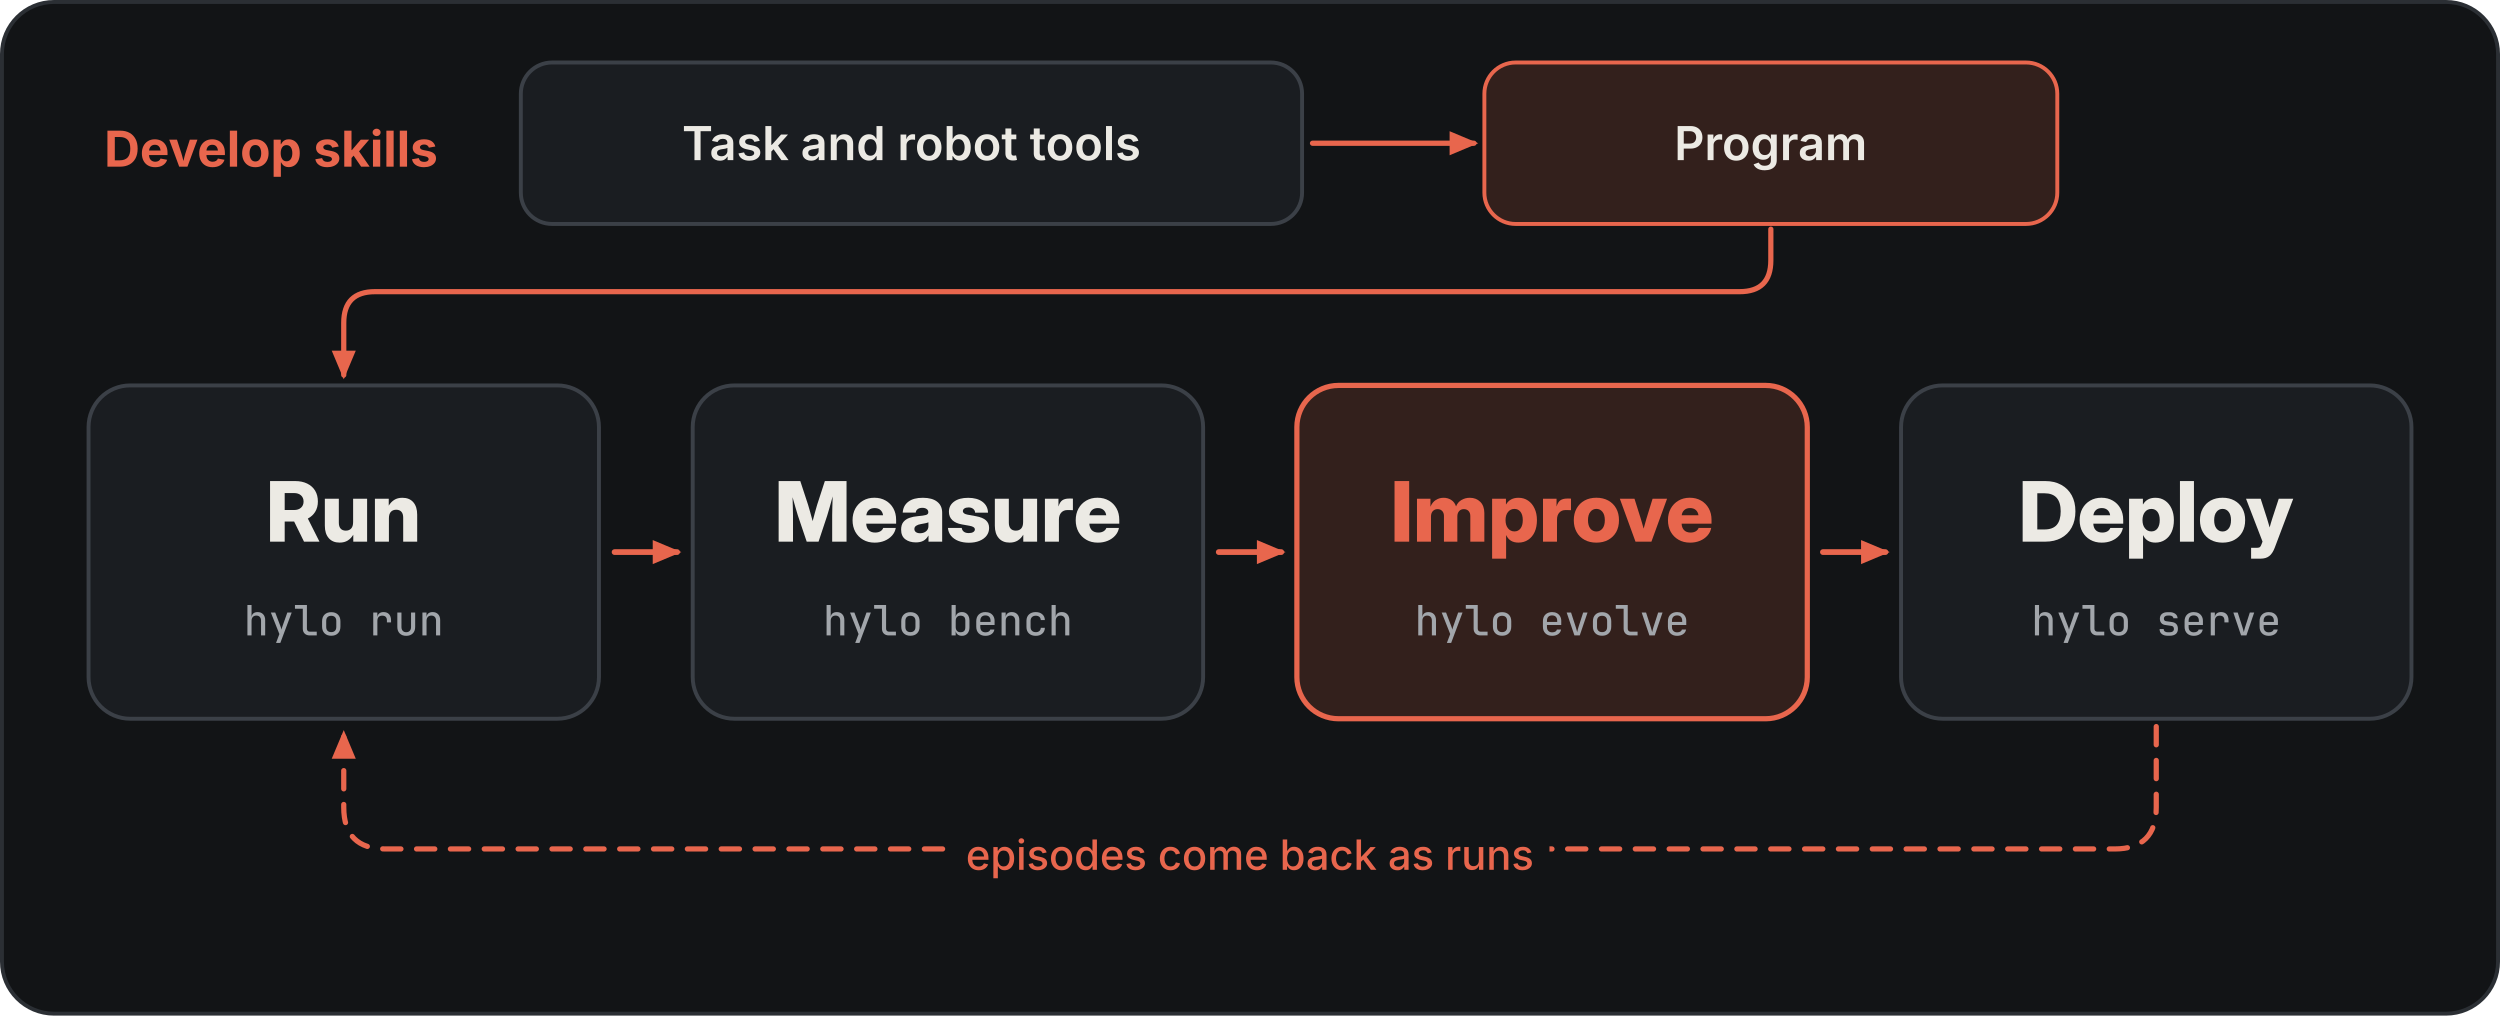
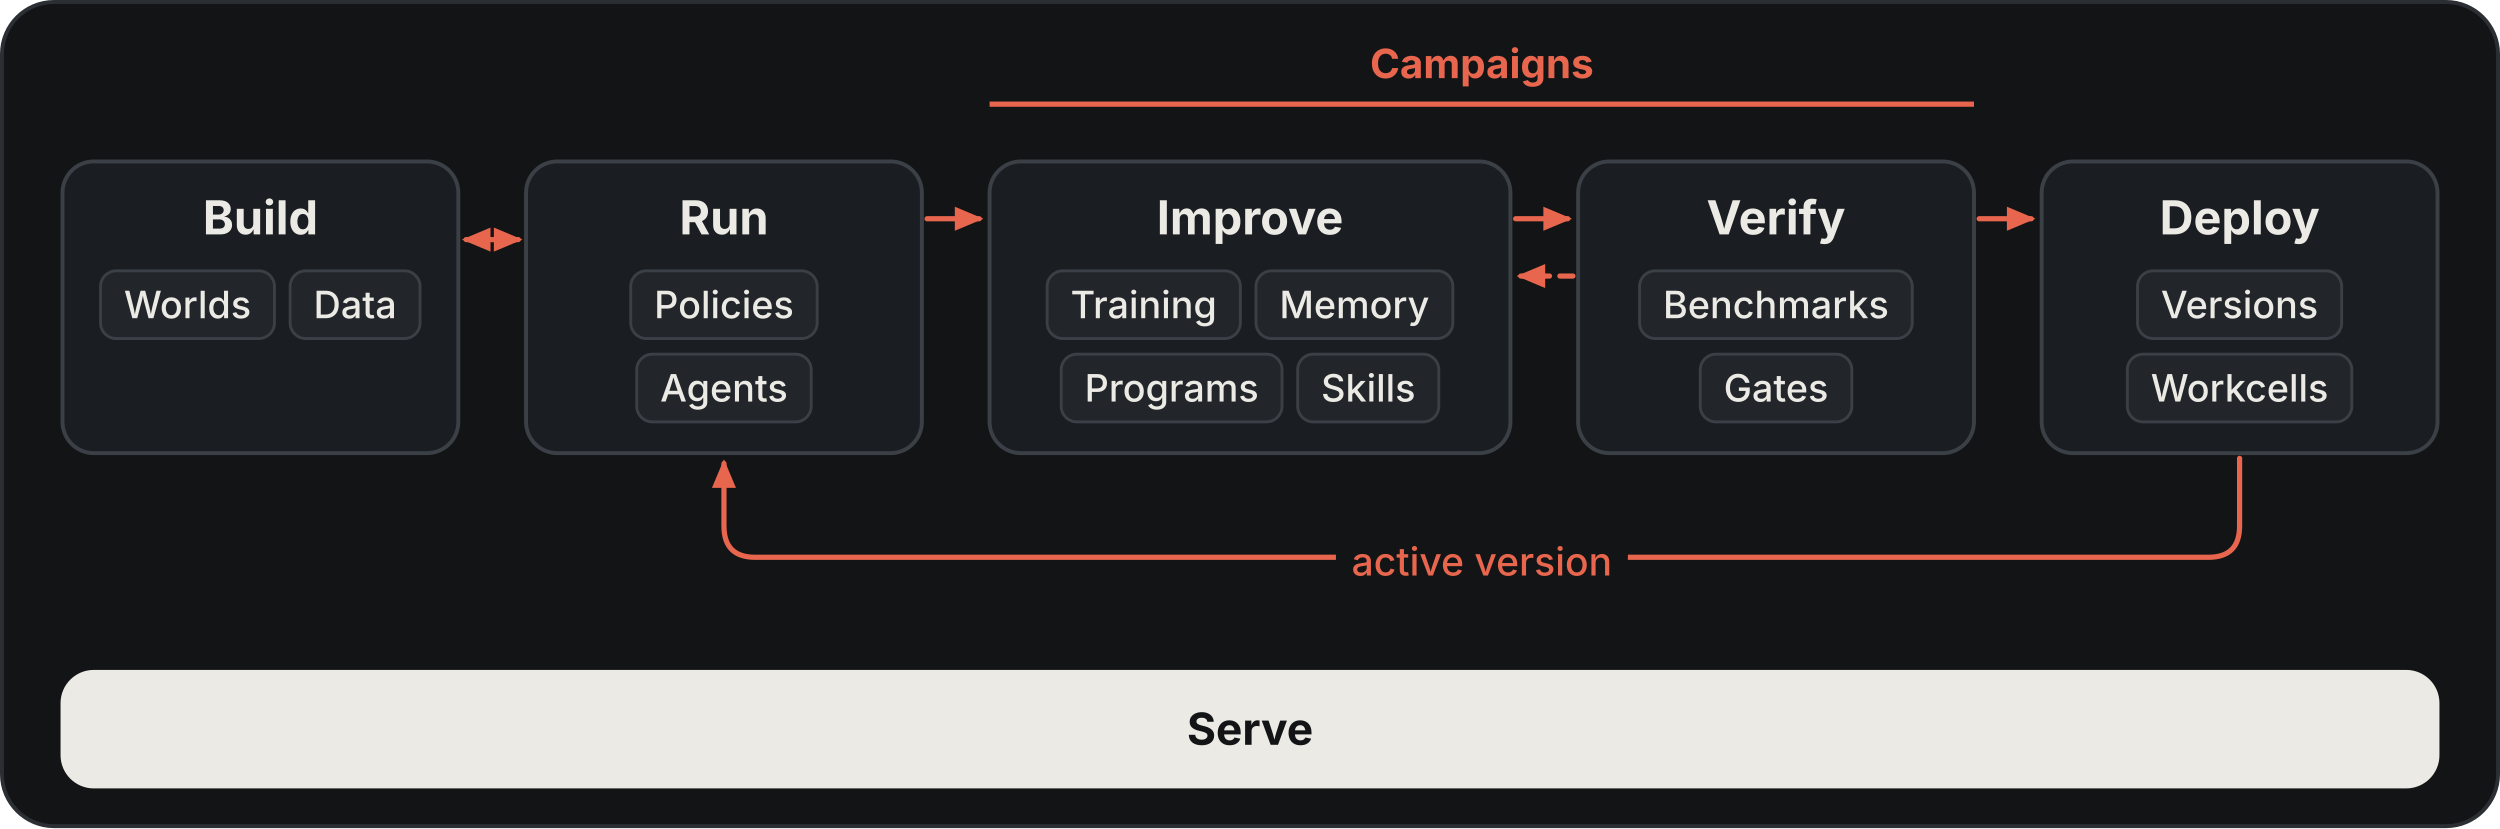
- <svg xmlns="http://www.w3.org/2000/svg" viewBox="0 0 960 390" width="960" height="390" role="img" aria-labelledby="t d">
+ <svg xmlns="http://www.w3.org/2000/svg" viewBox="0 0 960 318" width="960" height="318" role="img" aria-labelledby="t d">
  <defs>
+     <path id="b197" d="M440 1490V0H135V1490Z" />
+     <path id="b384" d="M135 0V1490H716Q970 1490 1110 1358Q1249 1225 1249 1005Q1249 852 1181 744Q1113 635 985 581L1302 0H964L680 532H440V0ZM440 779H660Q934 779 934 1005Q934 1118 866 1178Q799 1238 659 1238H440Z" />
+     <path id="b397" d="M681 -22Q412 -22 252 102Q91 225 85 462H382Q390 349 472 292Q555 236 678 236Q800 236 874 288Q949 341 949 426Q949 503 882 544Q814 585 692 615L528 656Q339 702 232 800Q125 899 125 1061Q125 1196 198 1297Q270 1398 396 1454Q523 1510 685 1510Q850 1510 973 1454Q1096 1397 1165 1296Q1234 1196 1236 1065H941Q933 1155 864 1204Q796 1253 682 1253Q565 1253 502 1204Q438 1156 438 1081Q438 998 510 957Q581 916 676 893L811 860Q936 831 1037 776Q1138 722 1197 636Q1256 549 1256 424Q1256 221 1104 100Q953 -22 681 -22Z" />
+     <path id="b456" d="M571 0 49 1490H388L626 771Q662 659 698 528Q734 397 772 246Q810 398 844 528Q879 658 913 771L1143 1490H1480L970 0Z" />
+     <path id="b507" d="M440 -22Q280 -22 174 62Q68 147 68 313Q68 438 128 509Q188 580 284 613Q380 646 490 656Q634 670 698 686Q761 701 761 756V761Q761 832 716 871Q670 910 586 910Q499 910 446 872Q393 835 375 781L100 827Q143 972 272 1052Q400 1132 587 1132Q707 1132 816 1094Q924 1056 992 972Q1061 889 1061 753V0H777V155H767Q726 77 645 28Q564 -22 440 -22ZM525 189Q630 189 696 250Q763 311 763 400V521Q745 508 704 498Q664 489 619 482Q574 474 541 470Q458 458 407 423Q356 388 356 321Q356 256 404 222Q451 189 525 189Z" />
+     <path id="b597" d="M537 -19Q408 -19 305 48Q202 114 142 242Q81 371 81 557Q81 748 143 876Q205 1004 308 1068Q411 1132 535 1132Q630 1132 693 1100Q756 1068 794 1021Q833 974 853 930H863V1490H1163V0H868V179H853Q832 134 793 88Q754 43 691 12Q628 -19 537 -19ZM629 222Q743 222 806 314Q869 406 869 558Q869 710 806 801Q744 892 629 892Q511 892 450 798Q389 705 389 558Q389 410 450 316Q512 222 629 222Z" />
    <path id="b614" d="M633 -22Q462 -22 338 48Q214 118 148 247Q81 376 81 553Q81 726 148 856Q214 986 334 1059Q455 1132 618 1132Q764 1132 883 1070Q1002 1008 1072 882Q1143 756 1143 565V481H378Q383 344 454 274Q525 204 638 204Q717 204 774 238Q830 271 854 336L1126 285Q1085 146 956 62Q828 -22 633 -22ZM380 669H854Q843 778 784 842Q725 906 621 906Q513 906 451 840Q389 773 380 669Z" />
+     <path id="b647" d="M750 1118V889H516V0H217V889H20V1118H217V1204Q217 1382 321 1471Q425 1560 580 1560Q651 1560 709 1549Q767 1538 795 1529L741 1303Q723 1308 696 1313Q670 1318 641 1318Q572 1318 544 1286Q516 1253 516 1194V1118Z" />
+     <path id="b65" d="M135 0V1490H726Q971 1490 1094 1382Q1218 1274 1218 1107Q1218 975 1142 894Q1065 813 950 787V772Q1034 768 1108 724Q1183 680 1230 600Q1276 521 1276 411Q1276 293 1218 200Q1160 107 1046 54Q932 0 764 0ZM440 251H704Q839 251 900 303Q962 355 962 440Q962 533 894 594Q827 655 712 655H440ZM440 864H681Q779 864 844 916Q909 968 909 1058Q909 1139 852 1190Q794 1241 687 1241H440Z" />
+     <path id="b658" d="M625 -442Q415 -442 287 -365Q159 -288 122 -168L380 -96Q401 -143 458 -184Q514 -224 623 -224Q737 -224 803 -172Q869 -119 869 -8V198H846Q815 130 744 73Q672 16 536 16Q410 16 307 75Q204 134 142 255Q81 376 81 561Q81 750 144 877Q206 1004 310 1068Q413 1132 537 1132Q631 1132 695 1100Q759 1068 798 1021Q838 974 858 930H871V1118H1166V9Q1166 -142 1096 -242Q1027 -343 904 -392Q782 -442 625 -442ZM630 244Q745 244 808 328Q870 413 870 563Q870 712 808 802Q746 892 630 892Q512 892 450 800Q389 707 389 563Q389 416 451 330Q513 244 630 244Z" />
    <path id="b689" d="M128 0V1118H428V0ZM278 1264Q210 1264 162 1309Q114 1354 114 1418Q114 1482 162 1527Q210 1572 278 1572Q346 1572 394 1527Q443 1482 443 1418Q443 1354 394 1309Q346 1264 278 1264Z" />
-     <path id="b727" d="M128 0V1490H428V688H445L811 1118H1158L740 633L1179 0H826L514 456L428 359V0Z" />
+     <path id="b73" d="M786 -20Q587 -20 431 70Q275 160 184 331Q94 502 94 744Q94 987 185 1158Q276 1330 433 1420Q590 1510 786 1510Q955 1510 1092 1448Q1229 1385 1317 1266Q1405 1148 1427 981H1118Q1097 1102 1008 1170Q920 1239 792 1239Q618 1239 511 1110Q404 981 404 744Q404 502 512 376Q619 251 791 251Q918 251 1008 320Q1097 388 1119 510H1428Q1411 371 1330 250Q1249 130 1112 55Q974 -20 786 -20Z" />
    <path id="b736" d="M428 1490V0H128V1490Z" />
+     <path id="b766" d="M128 0V1118H406L418 901Q463 1023 550 1079Q637 1135 737 1135Q949 1135 1025 884Q1072 1013 1170 1074Q1269 1135 1384 1135Q1538 1135 1640 1036Q1741 936 1741 754V0H1441V697Q1441 791 1390 838Q1338 884 1263 884Q1178 884 1128 830Q1079 776 1079 688V0H789V705Q789 787 740 836Q692 884 615 884Q536 884 482 830Q428 777 428 676V0Z" />
+     <path id="b773" d="M428 647V0H128V1118H411L415 887Q462 1004 548 1068Q634 1132 763 1132Q937 1132 1042 1020Q1147 908 1147 711V0H847V659Q847 763 794 822Q740 881 645 881Q549 881 488 820Q428 758 428 647Z" />
    <path id="b790" d="M628 -22Q460 -22 337 50Q214 123 148 252Q81 382 81 554Q81 727 148 857Q214 987 337 1060Q460 1132 628 1132Q796 1132 919 1060Q1042 987 1108 857Q1175 727 1175 554Q1175 382 1108 252Q1042 123 919 50Q796 -22 628 -22ZM628 214Q748 214 809 311Q870 408 870 555Q870 703 809 800Q748 896 628 896Q508 896 448 800Q387 703 387 555Q387 408 448 311Q508 214 628 214Z" />
    <path id="b84" d="M659 0H135V1490H664Q888 1490 1050 1400Q1211 1311 1298 1144Q1385 978 1385 746Q1385 513 1298 346Q1211 179 1048 90Q885 0 659 0ZM440 263H644Q859 263 970 379Q1081 495 1081 746Q1081 996 970 1112Q860 1227 646 1227H440Z" />
    <path id="b843" d="M128 -418V1118H423V930H437Q457 974 496 1021Q534 1068 598 1100Q661 1132 756 1132Q880 1132 983 1068Q1086 1004 1148 876Q1209 748 1209 557Q1209 371 1149 242Q1089 114 986 48Q883 -19 754 -19Q663 -19 600 12Q537 43 498 88Q458 134 437 179H428V-418ZM662 222Q779 222 840 316Q902 410 902 558Q902 705 841 798Q780 892 662 892Q546 892 484 801Q421 710 421 558Q421 406 484 314Q547 222 662 222Z" />
+     <path id="b852" d="M128 0V1118H418V923H430Q461 1026 534 1080Q606 1133 700 1133Q751 1133 797 1123V855Q777 861 738 866Q700 870 667 870Q563 870 496 805Q428 740 428 636V0Z" />
    <path id="b871" d="M572 -22Q370 -22 238 64Q107 150 78 306L357 354Q400 198 581 198Q667 198 716 230Q766 263 766 313Q766 398 622 428L429 468Q107 534 107 785Q107 946 236 1039Q365 1132 577 1132Q776 1132 894 1051Q1012 970 1043 834L777 787Q759 844 711 880Q663 917 581 917Q507 917 457 886Q407 854 407 804Q407 762 440 732Q472 703 551 687L752 647Q1072 582 1072 345Q1072 235 1008 152Q944 70 831 24Q718 -22 572 -22Z" />
+     <path id="b915" d="M513 -14Q339 -14 234 98Q128 210 128 407V1118H428V459Q428 355 482 296Q536 237 630 237Q726 237 786 298Q847 360 847 471V1118H1148V0H864L860 232Q813 113 726 50Q640 -14 513 -14Z" />
    <path id="b980" d="M443 0 31 1118H350L538 538Q561 463 580 387Q600 311 618 233Q635 311 654 386Q672 462 696 538L882 1118H1197L784 0Z" />
-     <path id="dx197" d="M456 1490V0H96V1490Z" />
-     <path id="dx292" d="M96 0V1490H628L820 905Q842 834 873 722Q904 610 932 505Q960 610 990 722Q1021 834 1042 905L1232 1490H1765V0H1412V645Q1412 721 1416 850Q1421 980 1424 1113Q1387 978 1351 849Q1315 720 1291 645L1077 0H786L568 645Q545 717 510 840Q475 962 438 1093Q441 965 445 842Q449 718 449 645V0Z" />
-     <path id="dx384" d="M96 0V1490H710Q883 1490 1009 1428Q1135 1367 1204 1254Q1272 1141 1272 986Q1272 843 1207 736Q1142 629 1025 568L1311 0H931L688 495H456V0ZM456 778H686Q794 778 857 835Q920 892 920 986Q920 1081 857 1138Q794 1195 685 1195H456Z" />
-     <path id="dx507" d="M419 -18Q260 -18 158 60Q57 137 57 295Q57 414 112 483Q168 552 261 585Q354 618 467 627Q609 639 667 656Q725 673 725 721V726Q725 773 686 802Q646 832 578 832Q506 832 464 800Q421 768 416 714H96Q107 886 234 982Q360 1079 590 1079Q820 1079 943 982Q1066 886 1066 711V0H730V148H726Q679 63 605 22Q531 -18 419 -18ZM524 207Q610 207 669 254Q728 302 728 380V476Q701 463 653 453Q605 443 541 432Q472 421 428 392Q383 363 383 311Q383 262 422 234Q461 207 524 207Z" />
-     <path id="dx614" d="M596 -24Q434 -24 312 47Q189 118 120 242Q52 367 52 528Q52 689 120 814Q189 938 310 1009Q431 1080 587 1080Q746 1080 866 1010Q987 941 1055 818Q1123 696 1123 536V443H388Q391 342 448 283Q506 224 608 224Q684 224 736 255Q787 286 806 338H1115Q1096 232 1023 150Q950 68 840 22Q729 -24 596 -24ZM390 649H802Q790 732 736 779Q682 826 596 826Q509 826 455 779Q401 732 390 649Z" />
-     <path id="dx736" d="M440 1490V0H96V1490Z" />
-     <path id="dx766" d="M96 0V1056H427V858Q473 971 560 1025Q647 1079 750 1079Q856 1079 940 1024Q1023 970 1056 866Q1096 969 1189 1024Q1282 1079 1395 1079Q1551 1079 1652 979Q1752 879 1752 703V0H1407V627Q1407 711 1362 756Q1318 800 1248 800Q1175 800 1132 751Q1088 702 1088 622V0H759V631Q759 708 716 754Q673 800 603 800Q533 800 486 752Q440 703 440 615V0Z" />
-     <path id="dx773" d="M440 574V0H96V1056H436V885Q489 975 571 1027Q653 1079 772 1079Q944 1079 1040 969Q1135 859 1135 664V0H791V592Q791 686 746 736Q701 785 619 785Q538 785 489 734Q440 682 440 574Z" />
-     <path id="dx790" d="M608 -24Q442 -24 317 44Q192 112 122 236Q52 360 52 528Q52 694 122 818Q192 943 317 1012Q442 1080 608 1080Q773 1080 898 1012Q1024 943 1094 818Q1163 694 1163 528Q1163 360 1094 236Q1024 113 898 44Q773 -24 608 -24ZM608 250Q698 250 756 322Q815 394 815 528Q815 662 756 734Q698 806 608 806Q518 806 460 734Q401 662 401 528Q401 394 459 322Q517 250 608 250Z" />
-     <path id="dx84" d="M649 0H96V1490H649Q876 1490 1043 1398Q1210 1307 1302 1140Q1393 973 1393 745Q1393 517 1302 350Q1212 183 1045 92Q878 0 649 0ZM456 300H631Q836 300 934 412Q1031 525 1031 745Q1031 965 932 1078Q833 1190 627 1190H456Z" />
-     <path id="dx843" d="M96 -418V1056H436V918H441Q536 1079 745 1079Q879 1079 981 1009Q1083 939 1140 815Q1198 691 1198 530Q1198 363 1142 238Q1085 114 982 46Q880 -23 742 -23Q528 -23 444 157H440V-418ZM645 252Q740 252 795 326Q850 400 850 530Q850 659 795 732Q740 805 645 805Q548 805 487 730Q426 655 426 530Q426 403 487 328Q548 252 645 252Z" />
-     <path id="dx852" d="M96 0V1056H429V870H432Q461 971 522 1016Q584 1060 690 1060Q718 1060 740 1060Q763 1059 784 1058V774Q765 775 725 776Q685 777 648 777Q555 777 498 715Q440 653 440 541V0Z" />
-     <path id="dx871" d="M562 -26Q416 -26 303 18Q190 62 122 144Q55 226 46 338H385Q393 279 437 245Q481 211 557 211Q628 211 668 236Q708 261 708 301Q708 367 580 390L389 424Q233 452 152 531Q70 610 70 735Q70 891 196 984Q322 1078 543 1078Q764 1078 895 980Q1026 882 1031 713H714Q713 768 668 805Q624 842 555 842Q488 842 450 816Q413 790 413 751Q413 686 527 664L739 625Q902 595 980 525Q1058 455 1058 337Q1058 229 996 147Q933 65 822 20Q710 -26 562 -26Z" />
-     <path id="dx915" d="M459 -23Q287 -23 192 87Q96 197 96 392V1056H440V464Q440 370 485 320Q530 271 612 271Q693 271 742 322Q791 374 791 482V1056H1135V0H795V171Q742 81 660 29Q578 -23 459 -23Z" />
-     <path id="dx980" d="M389 0 4 1056H364L517 570Q536 507 554 444Q572 382 589 320Q606 382 624 444Q641 507 659 570L809 1056H1165L780 0Z" />
-     <path id="dx998" d="M129 -418V-151H275Q329 -151 351 -128Q373 -104 392 -46L410 2L4 1056H364L520 570Q537 515 553 460Q569 405 585 349Q600 405 616 460Q633 515 650 570L809 1056H1165L710 -149Q656 -292 574 -355Q493 -418 360 -418Z" />
+     <path id="b998" d="M120 -396 189 -170 226 -179Q317 -204 375 -176Q433 -147 443 -63L451 -3L31 1118H350L538 538Q561 465 577 392Q593 320 609 246Q627 321 646 394Q666 466 690 538L886 1118H1201L726 -132Q675 -267 580 -346Q484 -426 316 -426Q256 -426 204 -418Q152 -409 120 -396Z" />
+     <path id="m141" d="M791 -20Q589 -20 436 73Q283 166 198 337Q113 508 113 744Q113 982 200 1154Q286 1325 437 1418Q588 1510 781 1510Q942 1510 1073 1448Q1204 1385 1290 1274Q1375 1164 1400 1019H1166Q1125 1150 1028 1226Q930 1302 783 1302Q657 1302 556 1238Q456 1174 398 1050Q339 925 339 745Q339 565 398 441Q456 317 558 252Q660 188 792 188Q969 188 1078 292Q1186 397 1190 576H825V764H1413V593Q1413 405 1332 268Q1252 130 1112 55Q972 -20 791 -20Z" />
+     <path id="m2" d="M51 0 581 1490H861L1401 0H1154L1017 393H431L298 0ZM496 583H950L864 829Q834 918 799 1036Q764 1153 720 1311Q676 1151 642 1032Q607 914 579 829Z" />
+     <path id="m292" d="M165 0V1490H501L826 635Q841 595 860 532Q879 468 899 395Q919 322 936 254Q954 320 974 393Q994 466 1013 530Q1032 594 1047 635L1367 1490H1705V0H1478V802Q1478 884 1480 1014Q1483 1143 1486 1268Q1460 1177 1432 1088Q1404 999 1379 924Q1354 848 1337 802L1032 0H837L528 802Q502 869 462 997Q421 1125 378 1263Q380 1185 382 1100Q384 1015 386 937Q387 859 387 802V0Z" />
+     <path id="m375" d="M165 0V1490H699Q871 1490 986 1426Q1101 1363 1158 1254Q1215 1144 1215 1006Q1215 868 1158 758Q1100 649 985 586Q870 522 697 522H393V0ZM393 715H675Q839 715 912 798Q984 880 984 1006Q984 1132 912 1214Q839 1295 673 1295H393Z" />
+     <path id="m397" d="M665 -25Q414 -25 265 92Q116 210 106 414H335Q345 292 440 234Q535 175 664 175Q806 175 899 241Q992 307 992 415Q992 512 910 560Q829 607 709 639L535 687Q352 736 250 832Q147 928 147 1081Q147 1210 216 1306Q286 1403 406 1456Q525 1510 675 1510Q828 1510 944 1456Q1061 1403 1128 1310Q1194 1216 1197 1098H975Q964 1200 880 1256Q797 1312 670 1312Q535 1312 455 1250Q375 1189 375 1094Q375 1023 418 980Q461 936 524 910Q586 885 643 870L788 832Q859 814 934 784Q1010 753 1074 704Q1138 656 1178 584Q1217 513 1217 412Q1217 286 1152 187Q1087 88 964 32Q840 -25 665 -25Z" />
+     <path id="m411" d="M90 1294V1490H1247V1294H784V0H555V1294Z" />
+     <path id="m456" d="M590 0 51 1490H297L587 661Q615 576 651 458Q687 339 731 183Q775 342 810 459Q845 576 872 661L1154 1490H1401L869 0Z" />
+     <path id="m459" d="M455 0 51 1490H291L506 636Q530 538 551 432Q572 325 591 217Q612 325 634 432Q655 538 681 636L902 1490H1152L1371 636Q1396 539 1418 434Q1440 329 1461 223Q1480 329 1502 434Q1523 539 1546 636L1761 1490H2003L1597 0H1334L1097 883Q1077 958 1060 1043Q1042 1128 1026 1225Q1010 1133 994 1050Q977 966 955 883L719 0Z" />
    <path id="m507" d="M461 -25Q354 -25 268 14Q183 54 133 130Q83 206 83 316Q83 411 120 472Q157 534 219 570Q281 605 358 623Q434 641 513 650Q661 667 728 680Q795 692 795 751V757Q795 850 740 902Q686 953 581 953Q471 953 408 905Q345 857 322 800L115 854Q153 954 224 1015Q295 1076 386 1104Q478 1132 578 1132Q645 1132 721 1116Q797 1100 864 1058Q931 1017 973 940Q1015 863 1015 742V0H802V153H791Q758 87 678 31Q597 -25 461 -25ZM510 152Q599 152 663 188Q727 223 762 280Q796 337 796 403V546Q780 530 728 518Q675 507 617 499Q559 491 525 487Q432 474 366 436Q299 399 299 313Q299 233 358 192Q418 152 510 152Z" />
-     <path id="m578" d="M703 -22Q601 -22 537 12Q473 47 436 93Q400 139 380 175H362V0H148V1490H368V936H380Q399 970 434 1016Q470 1063 534 1098Q598 1132 703 1132Q837 1132 942 1064Q1048 996 1109 867Q1170 738 1170 556Q1170 376 1110 246Q1050 116 944 47Q839 -22 703 -22ZM654 165Q750 165 814 217Q879 269 912 358Q945 447 945 558Q945 668 912 756Q880 843 816 894Q751 945 654 945Q512 945 438 838Q364 732 364 558Q364 383 439 274Q514 165 654 165Z" />
    <path id="m586" d="M618 -23Q460 -23 343 49Q226 121 161 250Q96 380 96 553Q96 727 161 858Q226 988 343 1060Q460 1132 618 1132Q792 1132 918 1044Q1045 957 1086 802L877 752Q854 839 788 892Q721 946 619 946Q518 946 452 893Q385 840 352 750Q320 661 320 553Q320 446 352 358Q385 269 452 216Q518 163 619 163Q723 163 791 218Q859 274 881 365L1089 315Q1048 157 921 67Q794 -23 618 -23Z" />
    <path id="m597" d="M564 -22Q428 -22 322 47Q217 116 156 246Q96 376 96 556Q96 738 157 867Q218 996 324 1064Q429 1132 564 1132Q668 1132 732 1098Q796 1063 832 1016Q867 970 886 936H898V1490H1118V0H904V175H886Q866 139 830 93Q793 47 729 12Q665 -22 564 -22ZM612 165Q752 165 827 274Q902 383 902 558Q902 732 828 838Q754 945 612 945Q515 945 450 894Q386 843 354 756Q321 668 321 558Q321 447 354 358Q387 269 452 217Q517 165 612 165Z" />
    <path id="m614" d="M630 -23Q465 -23 345 48Q225 119 160 248Q96 377 96 551Q96 723 160 854Q223 985 339 1058Q455 1132 611 1132Q738 1132 852 1076Q967 1019 1038 896Q1110 772 1110 570V492H317Q323 330 409 244Q495 159 632 159Q724 159 790 199Q857 239 886 317L1093 268Q1053 137 931 57Q809 -23 630 -23ZM318 656H892Q880 788 810 869Q739 950 612 950Q480 950 404 864Q327 777 318 656Z" />
+     <path id="m65" d="M165 0V1490H714Q872 1490 976 1438Q1080 1386 1132 1298Q1183 1209 1183 1099Q1183 959 1109 884Q1035 810 931 784V769Q1006 765 1077 722Q1148 678 1194 597Q1241 516 1241 402Q1241 287 1188 196Q1134 105 1022 52Q911 0 738 0ZM393 196H715Q876 196 946 258Q1015 320 1015 413Q1015 518 936 594Q858 669 724 669H393ZM393 845H692Q805 845 882 909Q959 973 959 1080Q959 1172 894 1234Q830 1295 698 1295H393Z" />
+     <path id="m658" d="M616 -442Q422 -442 305 -371Q188 -300 141 -199L325 -112Q345 -144 378 -180Q412 -215 468 -240Q525 -265 615 -265Q742 -265 822 -204Q902 -144 902 -15V203H883Q863 166 828 123Q792 80 728 48Q665 17 563 17Q431 17 326 79Q220 141 158 262Q96 384 96 563Q96 741 158 868Q219 996 325 1064Q431 1132 566 1132Q669 1132 734 1098Q798 1063 834 1017Q871 971 890 936H906V1118H1121V-16Q1121 -163 1054 -257Q987 -351 873 -396Q759 -442 616 -442ZM614 200Q754 200 828 297Q903 394 903 566Q903 734 830 840Q756 945 614 945Q517 945 452 894Q386 844 354 758Q321 673 321 566Q321 402 396 301Q470 200 614 200Z" />
+     <path id="m670" d="M368 662V0H148V1490H366V917Q419 1028 504 1080Q589 1132 704 1132Q875 1132 980 1024Q1085 917 1085 710V0H864V683Q864 804 801 872Q738 940 628 940Q516 940 442 868Q368 795 368 662Z" />
    <path id="m689" d="M148 0V1118H368V0ZM259 1289Q202 1289 162 1327Q121 1365 121 1419Q121 1474 162 1512Q202 1550 259 1550Q316 1550 357 1512Q398 1474 398 1419Q398 1365 357 1327Q316 1289 259 1289Z" />
    <path id="m727" d="M148 0V1490H368V646H388L829 1118H1093L643 636L1124 0H852L475 501L368 394V0Z" />
+     <path id="m736" d="M368 1490V0H148V1490Z" />
    <path id="m766" d="M148 0V1118H357L362 909Q405 1025 491 1081Q577 1137 677 1137Q786 1137 858 1075Q930 1013 963 902Q1005 1015 1102 1076Q1198 1137 1317 1137Q1416 1137 1496 1094Q1576 1051 1624 966Q1671 881 1671 754V0H1451V732Q1451 844 1388 894Q1326 944 1241 944Q1137 944 1078 880Q1018 816 1018 716V0H801V746Q801 836 744 890Q686 944 597 944Q505 944 436 880Q368 817 368 695V0Z" />
    <path id="m773" d="M368 662V0H148V1118H358L359 903Q411 1021 498 1076Q586 1132 704 1132Q875 1132 980 1024Q1084 917 1084 710V0H864V683Q864 804 801 872Q738 940 628 940Q516 940 442 868Q368 795 368 662Z" />
    <path id="m790" d="M618 -23Q461 -23 344 49Q226 121 161 250Q96 380 96 553Q96 727 161 858Q226 988 344 1060Q461 1132 618 1132Q776 1132 894 1060Q1011 988 1076 858Q1141 727 1141 553Q1141 380 1076 250Q1011 121 894 49Q776 -23 618 -23ZM618 163Q720 163 786 216Q853 270 886 358Q918 447 918 553Q918 660 886 750Q853 839 786 892Q720 946 618 946Q517 946 451 892Q385 839 352 750Q320 660 320 553Q320 447 352 358Q385 270 451 216Q517 163 618 163Z" />
-     <path id="m843" d="M148 -418V1118H362V936H380Q399 970 434 1016Q470 1063 534 1098Q598 1132 703 1132Q837 1132 942 1064Q1048 996 1109 867Q1170 738 1170 556Q1170 376 1110 246Q1050 116 944 47Q839 -22 703 -22Q601 -22 537 12Q473 47 436 93Q400 139 380 175H368V-418ZM654 165Q750 165 814 217Q879 269 912 358Q945 447 945 558Q945 668 912 756Q880 843 816 894Q751 945 654 945Q512 945 438 838Q364 732 364 558Q364 383 439 274Q514 165 654 165Z" />
+     <path id="m84" d="M650 0H165V1490H664Q884 1490 1041 1400Q1198 1311 1282 1145Q1366 979 1366 747Q1366 514 1282 347Q1197 180 1036 90Q876 0 650 0ZM393 200H637Q890 200 1016 342Q1142 483 1142 747Q1142 1010 1018 1150Q893 1290 649 1290H393Z" />
    <path id="m852" d="M148 0V1118H361V938H373Q403 1029 480 1082Q558 1134 656 1134Q677 1134 704 1132Q732 1130 749 1128V918Q737 921 703 926Q669 930 634 930Q519 930 444 860Q368 789 368 679V0Z" />
    <path id="m871" d="M549 -23Q367 -23 248 56Q128 134 98 283L305 326Q350 155 551 155Q658 155 720 200Q783 244 783 306Q783 412 626 447L438 490Q130 559 130 799Q130 899 186 974Q241 1049 338 1090Q436 1132 563 1132Q744 1132 847 1054Q950 977 986 853L789 810Q768 869 716 914Q664 958 565 958Q474 958 413 917Q352 876 352 813Q352 757 392 722Q433 688 525 667L705 627Q1010 558 1010 325Q1010 223 952 144Q893 66 789 22Q685 -23 549 -23Z" />
-     <path id="m915" d="M529 -14Q358 -14 253 94Q148 201 148 408V1118H368V435Q368 314 432 246Q495 178 604 178Q716 178 790 250Q864 323 864 456V1118H1085V0H874L873 217Q820 95 732 40Q645 -14 529 -14Z" />
-     <path id="mono214" d="M337 -10Q275 -10 235 21Q195 52 186 107V0H88V730H187V572L185 444Q194 498 234 529Q275 560 337 560Q419 560 468 504Q517 449 517 354V196Q517 101 468 46Q419 -10 337 -10ZM302 76Q357 76 388 104Q418 133 418 197V353Q418 417 388 446Q357 474 302 474Q249 474 218 441Q187 408 187 348V202Q187 142 218 109Q249 76 302 76Z" />
-     <path id="mono215" d="M308 -10Q207 -10 146 46Q85 103 85 202V349Q85 447 146 504Q207 560 308 560Q405 560 464 508Q524 457 527 368H429Q426 418 394 446Q361 473 308 473Q251 473 218 440Q184 408 184 349V202Q184 142 218 110Q251 78 308 78Q362 78 394 105Q426 132 429 182H527Q524 93 464 42Q405 -10 308 -10Z" />
-     <path id="mono225" d="M300 -10Q201 -10 140 49Q80 108 80 210V340Q80 442 140 501Q201 560 300 560Q366 560 416 534Q465 507 492 460Q520 412 520 349V250H177V202Q177 142 210 108Q243 74 300 74Q348 74 379 92Q410 110 416 142H515Q505 72 446 31Q387 -10 300 -10ZM177 349V323H423V349Q423 412 391 446Q359 480 300 480Q241 480 209 446Q177 412 177 349Z" />
-     <path id="mono252" d="M88 0V730H187V550L186 445H187Q194 499 232 530Q271 560 334 560Q416 560 465 508Q514 456 514 368V0H415V353Q415 412 385 444Q355 476 303 476Q249 476 218 442Q187 409 187 349V0Z" />
-     <path id="mono275" d="M382 0Q307 0 262 44Q217 88 217 161V640H29V730H316V162Q316 129 334 110Q353 90 385 90H552V0Z" />
-     <path id="mono283" d="M88 0V550H186V445H187Q194 499 232 530Q271 560 334 560Q416 560 465 508Q514 456 514 368V0H415V352Q415 412 385 444Q355 476 303 476Q249 476 218 442Q187 409 187 349V0Z" />
-     <path id="mono290" d="M300 -8Q199 -8 140 50Q80 108 80 212V338Q80 442 140 500Q199 558 300 558Q401 558 460 500Q520 442 520 338V212Q520 108 460 50Q401 -8 300 -8ZM300 79Q356 79 388 110Q421 142 421 203V347Q421 408 388 440Q356 471 300 471Q244 471 212 440Q179 408 179 347V203Q179 142 212 110Q244 79 300 79Z" />
-     <path id="mono320" d="M108 0V550H206V444H207Q215 498 254 529Q292 560 356 560Q441 560 488 508Q535 455 535 360V312H436V359Q436 474 323 474Q266 474 236 441Q207 408 207 347V0Z" />
-     <path id="mono324" d="M278 -8Q184 -8 132 34Q80 76 80 152H178Q178 116 204 96Q231 75 278 75H322Q371 75 398 96Q424 117 424 155Q424 222 358 230L210 251Q151 260 119 300Q87 339 87 402Q87 476 137 517Q187 558 277 558H321Q405 558 457 518Q509 478 512 412H412Q410 440 386 458Q362 477 321 477H277Q232 477 208 457Q183 437 183 403Q183 348 238 341L377 321Q520 302 520 155Q520 77 468 34Q417 -8 322 -8Z" />
-     <path id="mono337" d="M299 -10Q202 -10 144 47Q86 104 86 202V550H185V202Q185 144 216 110Q246 77 299 77Q353 77 384 110Q415 144 415 202V550H514V202Q514 104 456 47Q397 -10 299 -10Z" />
-     <path id="mono361" d="M236 0 50 550H155L272 189Q282 157 290 126Q298 96 302 78Q306 96 313 126Q320 157 330 189L446 550H551L364 0Z" />
-     <path id="mono368" d="M175 -180 255 33 50 550H155L279 225Q287 204 295 180Q303 156 306 138Q309 156 316 180Q323 204 331 225L446 550H551L278 -180Z" />
-     <path id="sb375" d="M150 0V1490H707Q878 1490 995 1426Q1112 1362 1172 1250Q1232 1139 1232 997Q1232 854 1172 742Q1111 631 993 568Q875 504 703 504H417V0ZM417 724H668Q819 724 889 801Q959 878 959 997Q959 1116 889 1191Q819 1266 666 1266H417Z" />
-     <path id="sb411" d="M83 1265V1490H1269V1265H810V0H543V1265Z" />
-     <path id="sb507" d="M450 -23Q344 -23 259 16Q174 54 125 129Q76 204 76 314Q76 440 138 510Q199 579 296 610Q394 642 502 653Q648 669 713 682Q778 696 778 754V759Q778 841 728 886Q678 932 583 932Q485 932 427 889Q369 846 349 791L108 840Q157 988 286 1060Q414 1132 582 1132Q661 1132 742 1114Q822 1095 889 1052Q956 1008 997 934Q1038 859 1038 747V0H789V154H779Q742 82 661 30Q580 -23 450 -23ZM517 170Q637 170 708 239Q780 308 780 401V533Q762 519 716 508Q670 498 618 490Q567 483 533 478Q445 466 386 430Q328 394 328 317Q328 245 381 208Q434 170 517 170Z" />
-     <path id="sb578" d="M728 -20Q632 -20 568 12Q505 45 467 91Q429 137 409 177H392V0H138V1490H398V933H409Q428 972 465 1018Q502 1065 566 1098Q630 1132 729 1132Q858 1132 962 1066Q1067 1000 1128 872Q1190 743 1190 557Q1190 373 1130 244Q1069 115 965 48Q861 -20 728 -20ZM658 194Q788 194 856 298Q923 401 923 558Q923 714 856 816Q790 918 658 918Q529 918 461 820Q393 721 393 558Q393 395 462 294Q531 194 658 194Z" />
-     <path id="sb597" d="M550 -20Q418 -20 314 48Q209 115 149 244Q89 373 89 557Q89 743 150 872Q211 1000 316 1066Q420 1132 549 1132Q649 1132 712 1098Q776 1065 813 1018Q850 972 870 933H881V1490H1141V0H886V177H870Q849 137 811 91Q773 45 710 12Q646 -20 550 -20ZM621 194Q748 194 817 294Q886 395 886 558Q886 721 818 820Q749 918 621 918Q489 918 422 816Q355 714 355 558Q355 401 422 298Q490 194 621 194Z" />
-     <path id="sb658" d="M620 -442Q418 -442 296 -368Q174 -294 132 -183L352 -104Q378 -152 438 -198Q497 -244 619 -244Q740 -244 813 -188Q886 -131 886 -11V200H864Q844 160 807 117Q770 74 708 46Q646 17 549 17Q421 17 316 78Q212 138 150 259Q89 380 89 562Q89 745 150 872Q212 1000 317 1066Q422 1132 551 1132Q650 1132 714 1099Q778 1066 816 1020Q854 973 874 933H888V1118H1143V-3Q1143 -153 1075 -250Q1007 -347 889 -394Q771 -442 620 -442ZM622 222Q749 222 818 313Q887 404 887 564Q887 723 819 820Q751 918 622 918Q490 918 422 817Q355 716 355 564Q355 409 423 316Q491 222 622 222Z" />
-     <path id="sb727" d="M138 0V1490H398V667H417L820 1118H1125L692 635L1151 0H839L494 479L398 376V0Z" />
-     <path id="sb736" d="M398 1490V0H138V1490Z" />
-     <path id="sb766" d="M138 0V1118H382L390 905Q434 1024 520 1080Q607 1136 707 1136Q921 1136 994 893Q1039 1014 1136 1075Q1233 1136 1351 1136Q1502 1136 1604 1038Q1706 940 1706 754V0H1446V714Q1446 818 1389 866Q1332 914 1252 914Q1157 914 1103 855Q1049 796 1049 702V0H795V726Q795 811 742 862Q689 914 606 914Q520 914 459 856Q398 797 398 685V0Z" />
-     <path id="sb773" d="M398 655V0H138V1118H384L387 895Q487 1132 733 1132Q906 1132 1010 1022Q1115 912 1115 711V0H855V671Q855 783 797 847Q739 911 637 911Q533 911 466 844Q398 777 398 655Z" />
-     <path id="sb790" d="M623 -23Q460 -23 340 50Q220 122 154 252Q89 381 89 553Q89 727 154 858Q220 988 340 1060Q460 1132 623 1132Q786 1132 906 1060Q1026 988 1092 858Q1158 727 1158 553Q1158 381 1092 252Q1026 122 906 50Q786 -23 623 -23ZM623 188Q714 188 774 237Q834 286 864 369Q894 452 894 554Q894 657 864 740Q834 823 774 872Q714 921 623 921Q533 921 473 872Q413 823 384 740Q354 657 354 554Q354 452 384 369Q413 286 473 237Q533 188 623 188Z" />
-     <path id="sb852" d="M138 0V1118H390V931H402Q432 1028 507 1080Q582 1133 678 1133Q728 1133 773 1126V887Q757 891 721 896Q685 900 650 900Q541 900 470 832Q398 765 398 658V0Z" />
-     <path id="sb871" d="M561 -23Q368 -23 242 60Q117 142 88 294L331 340Q375 176 566 176Q662 176 718 214Q775 253 775 310Q775 405 624 438L433 479Q119 547 119 792Q119 896 176 972Q233 1048 334 1090Q436 1132 570 1132Q760 1132 870 1053Q981 974 1015 844L783 798Q763 856 713 897Q663 938 573 938Q491 938 435 902Q379 865 379 808Q379 759 416 728Q452 696 538 677L728 637Q1041 570 1041 335Q1041 229 980 148Q919 68 810 22Q702 -23 561 -23Z" />
-     <path id="sb889" d="M655 1118V914H439V315Q439 254 464 226Q490 197 550 197Q568 197 597 202Q626 206 645 210L686 9Q643 -4 598 -10Q553 -15 512 -15Q351 -15 265 65Q179 145 179 293V914H20V1118H179V1384H439V1118Z" />
+     <path id="m889" d="M626 1118V939H403V302Q403 235 432 204Q460 172 525 172Q543 172 570 176Q598 180 618 184L657 8Q622 -4 582 -10Q541 -15 503 -15Q351 -15 267 64Q183 142 183 284V939H20V1118H183V1384H403V1118Z" />
+     <path id="m980" d="M468 0 46 1118H284L505 483Q531 409 551 336Q571 262 590 188Q608 261 628 335Q648 409 673 483L894 1118H1130L708 0Z" />
+     <path id="m998" d="M133 -402 187 -223 212 -229Q297 -252 356 -224Q416 -195 447 -87L471 -5L46 1118H284L505 483Q530 409 549 337Q568 265 586 193Q605 265 625 338Q645 410 671 483L896 1118H1132L646 -155Q595 -289 508 -358Q422 -426 287 -426Q235 -426 194 -418Q154 -411 133 -402Z" />
    <marker id="me8664d" viewBox="0 0 10 10" refX="8.5" refY="5" markerWidth="11" markerHeight="11" orient="auto-start-reverse" markerUnits="userSpaceOnUse">
      <path d="M0,0.8 L10,5 L0,9.2 z" fill="#e8664d" />
    </marker>
  </defs>
-   <rect x="0.75" y="0.75" width="958.5" height="388.5" rx="20" fill="#121416" stroke="#2b2f34" stroke-width="1.5" />
-   <g transform="translate(40.0 64.0) scale(0.00928 -0.00928)" fill="#e8664d">
+   <rect x="0.75" y="0.75" width="958.5" height="316.5" rx="20" fill="#121416" stroke="#2b2f34" stroke-width="1.5" />
+   <rect x="24.0" y="62.0" width="152.0" height="112.0" rx="12" fill="#1a1d21" stroke="#3b4047" stroke-width="1.5" />
+   <g transform="translate(77.9 90.0) scale(0.00879 -0.00879)" fill="#eceae4">
+     <use href="#b65" x="0" />
+     <use href="#b915" x="1355" />
+     <use href="#b689" x="2630" />
+     <use href="#b736" x="3185" />
+     <use href="#b597" x="3740" />
+   </g>
+   <rect x="38.6" y="104.0" width="66.8" height="26.0" rx="6" fill="#22262b" stroke="#3b4047" stroke-width="1.1" />
+   <g transform="translate(47.6 122.2) scale(0.00708 -0.00708)" fill="#eceae4">
+     <use href="#m459" x="0" />
+     <use href="#m790" x="1951" />
+     <use href="#m852" x="3188" />
+     <use href="#m736" x="4012" />
+     <use href="#m597" x="4528" />
+     <use href="#m871" x="5794" />
+   </g>
+   <rect x="111.4" y="104.0" width="49.9" height="26.0" rx="6" fill="#22262b" stroke="#3b4047" stroke-width="1.1" />
+   <g transform="translate(120.4 122.2) scale(0.00708 -0.00708)" fill="#eceae4">
+     <use href="#m84" x="0" />
+     <use href="#m507" x="1478" />
+     <use href="#m889" x="2641" />
+     <use href="#m507" x="3348" />
+   </g>
+   <rect x="202.0" y="62.0" width="152.0" height="112.0" rx="12" fill="#1a1d21" stroke="#3b4047" stroke-width="1.5" />
+   <g transform="translate(260.9 90.0) scale(0.00879 -0.00879)" fill="#eceae4">
+     <use href="#b384" x="0" />
+     <use href="#b915" x="1345" />
+     <use href="#b773" x="2620" />
+   </g>
+   <rect x="242.2" y="104.0" width="71.6" height="26.0" rx="6" fill="#22262b" stroke="#3b4047" stroke-width="1.1" />
+   <g transform="translate(251.2 122.2) scale(0.00708 -0.00708)" fill="#eceae4">
+     <use href="#m375" x="0" />
+     <use href="#m790" x="1301" />
+     <use href="#m736" x="2538" />
+     <use href="#m689" x="3054" />
+     <use href="#m586" x="3570" />
+     <use href="#m689" x="4752" />
+     <use href="#m614" x="5268" />
+     <use href="#m871" x="6471" />
+   </g>
+   <rect x="244.5" y="136.0" width="67.0" height="26.0" rx="6" fill="#22262b" stroke="#3b4047" stroke-width="1.1" />
+   <g transform="translate(253.5 154.2) scale(0.00708 -0.00708)" fill="#eceae4">
+     <use href="#m2" x="0" />
+     <use href="#m658" x="1436" />
+     <use href="#m614" x="2705" />
+     <use href="#m773" x="3908" />
+     <use href="#m889" x="5140" />
+     <use href="#m871" x="5819" />
+   </g>
+   <rect x="380.0" y="62.0" width="200.0" height="112.0" rx="12" fill="#1a1d21" stroke="#3b4047" stroke-width="1.5" />
+   <g transform="translate(444.2 90.0) scale(0.00879 -0.00879)" fill="#eceae4">
+     <use href="#b197" x="0" />
+     <use href="#b766" x="575" />
+     <use href="#b843" x="2444" />
+     <use href="#b852" x="3735" />
+     <use href="#b790" x="4519" />
+     <use href="#b980" x="5738" />
+     <use href="#b614" x="6929" />
+   </g>
+   <rect x="402.1" y="104.0" width="74.2" height="26.0" rx="6" fill="#22262b" stroke="#3b4047" stroke-width="1.1" />
+   <g transform="translate(411.1 122.2) scale(0.00708 -0.00708)" fill="#eceae4">
+     <use href="#m411" x="0" />
+     <use href="#m852" x="1221" />
+     <use href="#m507" x="2004" />
+     <use href="#m689" x="3167" />
+     <use href="#m773" x="3683" />
+     <use href="#m689" x="4915" />
+     <use href="#m773" x="5431" />
+     <use href="#m658" x="6663" />
+   </g>
+   <rect x="482.3" y="104.0" width="75.6" height="26.0" rx="6" fill="#22262b" stroke="#3b4047" stroke-width="1.1" />
+   <g transform="translate(491.3 122.2) scale(0.00708 -0.00708)" fill="#eceae4">
+     <use href="#m292" x="0" />
+     <use href="#m614" x="1869" />
+     <use href="#m766" x="3072" />
+     <use href="#m790" x="4891" />
+     <use href="#m852" x="6128" />
+     <use href="#m998" x="6952" />
+   </g>
+   <rect x="407.5" y="136.0" width="84.8" height="26.0" rx="6" fill="#22262b" stroke="#3b4047" stroke-width="1.1" />
+   <g transform="translate(416.5 154.2) scale(0.00708 -0.00708)" fill="#eceae4">
+     <use href="#m375" x="0" />
+     <use href="#m852" x="1314" />
+     <use href="#m790" x="2067" />
+     <use href="#m658" x="3304" />
+     <use href="#m852" x="4573" />
+     <use href="#m507" x="5356" />
+     <use href="#m766" x="6519" />
+     <use href="#m871" x="8338" />
+   </g>
+   <rect x="498.3" y="136.0" width="54.2" height="26.0" rx="6" fill="#22262b" stroke="#3b4047" stroke-width="1.1" />
+   <g transform="translate(507.3 154.2) scale(0.00708 -0.00708)" fill="#eceae4">
+     <use href="#m397" x="0" />
+     <use href="#m727" x="1323" />
+     <use href="#m689" x="2468" />
+     <use href="#m736" x="2984" />
+     <use href="#m736" x="3500" />
+     <use href="#m871" x="4016" />
+   </g>
+   <rect x="606.0" y="62.0" width="152.0" height="112.0" rx="12" fill="#1a1d21" stroke="#3b4047" stroke-width="1.5" />
+   <g transform="translate(655.3 90.0) scale(0.00879 -0.00879)" fill="#eceae4">
+     <use href="#b456" x="0" />
+     <use href="#b614" x="1404" />
+     <use href="#b852" x="2624" />
+     <use href="#b689" x="3467" />
+     <use href="#b647" x="4022" />
+     <use href="#b998" x="4837" />
+   </g>
+   <rect x="629.6" y="104.0" width="104.7" height="26.0" rx="6" fill="#22262b" stroke="#3b4047" stroke-width="1.1" />
+   <g transform="translate(638.6 122.2) scale(0.00708 -0.00708)" fill="#eceae4">
+     <use href="#m65" x="0" />
+     <use href="#m614" x="1345" />
+     <use href="#m773" x="2548" />
+     <use href="#m586" x="3780" />
+     <use href="#m670" x="4962" />
+     <use href="#m766" x="6194" />
+     <use href="#m507" x="8013" />
+     <use href="#m852" x="9176" />
+     <use href="#m727" x="10000" />
+     <use href="#m871" x="11145" />
+   </g>
+   <rect x="652.9" y="136.0" width="58.2" height="26.0" rx="6" fill="#22262b" stroke="#3b4047" stroke-width="1.1" />
+   <g transform="translate(661.9 154.2) scale(0.00708 -0.00708)" fill="#eceae4">
+     <use href="#m141" x="0" />
+     <use href="#m507" x="1531" />
+     <use href="#m889" x="2694" />
+     <use href="#m614" x="3371" />
+     <use href="#m871" x="4574" />
+   </g>
+   <rect x="784.0" y="62.0" width="152.0" height="112.0" rx="12" fill="#1a1d21" stroke="#3b4047" stroke-width="1.5" />
+   <g transform="translate(829.3 90.0) scale(0.00879 -0.00879)" fill="#eceae4">
    <use href="#b84" x="0" />
    <use href="#b614" x="1479" />
-     <use href="#b980" x="2662" />
-     <use href="#b614" x="3853" />
-     <use href="#b736" x="5073" />
-     <use href="#b790" x="5628" />
-     <use href="#b843" x="6884" />
-     <use href="#b871" x="8660" />
-     <use href="#b727" x="9807" />
-     <use href="#b689" x="10995" />
-     <use href="#b736" x="11550" />
-     <use href="#b736" x="12105" />
-     <use href="#b871" x="12660" />
-   </g>
-   <rect x="200.0" y="24.0" width="300.0" height="62.0" rx="12" fill="#1a1d21" stroke="#3b4047" stroke-width="1.5" />
-   <g transform="translate(261.9 61.5) scale(0.00879 -0.00879)" fill="#eceae4">
-     <use href="#sb411" x="0" />
-     <use href="#sb507" x="1202" />
-     <use href="#sb871" x="2378" />
-     <use href="#sb727" x="3503" />
-     <use href="#sb507" x="5185" />
-     <use href="#sb773" x="6361" />
-     <use href="#sb597" x="7614" />
-     <use href="#sb852" x="9408" />
-     <use href="#sb790" x="10176" />
-     <use href="#sb578" x="11423" />
-     <use href="#sb790" x="12701" />
-     <use href="#sb889" x="13948" />
-     <use href="#sb889" x="15187" />
-     <use href="#sb790" x="15890" />
-     <use href="#sb790" x="17137" />
-     <use href="#sb736" x="18384" />
-     <use href="#sb871" x="18920" />
-   </g>
-   <rect x="570.0" y="24.0" width="220.0" height="62.0" rx="12" fill="#33201c" stroke="#e8664d" stroke-width="1.5" />
-   <g transform="translate(642.9 61.5) scale(0.00879 -0.00879)" fill="#eceae4">
-     <use href="#sb375" x="0" />
-     <use href="#sb852" x="1321" />
-     <use href="#sb790" x="2089" />
-     <use href="#sb658" x="3336" />
-     <use href="#sb852" x="4617" />
-     <use href="#sb507" x="5411" />
-     <use href="#sb766" x="6587" />
-   </g>
-   <path d="M504.0,55.0 L566.0,55.0" fill="none" stroke="#e8664d" stroke-width="2" stroke-linecap="round" stroke-linejoin="round" marker-end="url(#me8664d)" />
-   <path d="M680.0,88.0 L680.0,100.0 Q680.0,112.0 668.0,112.0 L144.0,112.0 Q132.0,112.0 132.0,124.0 L132.0,144.0" fill="none" stroke="#e8664d" stroke-width="2" stroke-linecap="round" stroke-linejoin="round" marker-end="url(#me8664d)" />
-   <rect x="34.0" y="148.0" width="196.0" height="128.0" rx="16" fill="#1a1d21" stroke="#3b4047" stroke-width="1.5" />
-   <g transform="translate(102.2 208.0) scale(0.01562 -0.01562)" fill="#eceae4">
-     <use href="#dx384" x="0" />
-     <use href="#dx915" x="1347" />
-     <use href="#dx773" x="2578" />
-   </g>
-   <g transform="translate(93.6 244.0) scale(0.016 -0.016)" fill="#a2a6ab">
-     <use href="#mono252" x="0" />
-     <use href="#mono368" x="600" />
-     <use href="#mono275" x="1200" />
-     <use href="#mono290" x="1800" />
-     <use href="#mono320" x="3000" />
-     <use href="#mono337" x="3600" />
-     <use href="#mono283" x="4200" />
-   </g>
-   <path d="M236.0,212.0 L260.0,212.0" fill="none" stroke="#e8664d" stroke-width="2.2" stroke-linecap="round" stroke-linejoin="round" marker-end="url(#me8664d)" />
-   <rect x="266.0" y="148.0" width="196.0" height="128.0" rx="16" fill="#1a1d21" stroke="#3b4047" stroke-width="1.5" />
-   <g transform="translate(297.5 208.0) scale(0.01562 -0.01562)" fill="#eceae4">
-     <use href="#dx292" x="0" />
-     <use href="#dx614" x="1861" />
-     <use href="#dx507" x="3050" />
-     <use href="#dx871" x="4212" />
-     <use href="#dx915" x="5315" />
-     <use href="#dx852" x="6546" />
-     <use href="#dx614" x="7347" />
-   </g>
-   <g transform="translate(316.0 244.0) scale(0.016 -0.016)" fill="#a2a6ab">
-     <use href="#mono252" x="0" />
-     <use href="#mono368" x="600" />
-     <use href="#mono275" x="1200" />
-     <use href="#mono290" x="1800" />
-     <use href="#mono214" x="3000" />
-     <use href="#mono225" x="3600" />
-     <use href="#mono283" x="4200" />
-     <use href="#mono215" x="4800" />
-     <use href="#mono252" x="5400" />
-   </g>
-   <path d="M468.0,212.0 L492.0,212.0" fill="none" stroke="#e8664d" stroke-width="2.2" stroke-linecap="round" stroke-linejoin="round" marker-end="url(#me8664d)" />
-   <rect x="498.0" y="148.0" width="196.0" height="128.0" rx="16" fill="#33201c" stroke="#e8664d" stroke-width="2" />
-   <g transform="translate(534.0 208.0) scale(0.01562 -0.01562)" fill="#e8664d">
-     <use href="#dx197" x="0" />
-     <use href="#dx766" x="552" />
-     <use href="#dx843" x="2399" />
-     <use href="#dx852" x="3650" />
-     <use href="#dx790" x="4451" />
-     <use href="#dx980" x="5631" />
-     <use href="#dx614" x="6766" />
-   </g>
-   <g transform="translate(543.2 244.0) scale(0.016 -0.016)" fill="#a2a6ab">
-     <use href="#mono252" x="0" />
-     <use href="#mono368" x="600" />
-     <use href="#mono275" x="1200" />
-     <use href="#mono290" x="1800" />
-     <use href="#mono225" x="3000" />
-     <use href="#mono361" x="3600" />
-     <use href="#mono290" x="4200" />
-     <use href="#mono275" x="4800" />
-     <use href="#mono361" x="5400" />
-     <use href="#mono225" x="6000" />
-   </g>
-   <path d="M700.0,212.0 L724.0,212.0" fill="none" stroke="#e8664d" stroke-width="2.2" stroke-linecap="round" stroke-linejoin="round" marker-end="url(#me8664d)" />
-   <rect x="730.0" y="148.0" width="196.0" height="128.0" rx="16" fill="#1a1d21" stroke="#3b4047" stroke-width="1.5" />
-   <g transform="translate(775.2 208.0) scale(0.01562 -0.01562)" fill="#eceae4">
-     <use href="#dx84" x="0" />
-     <use href="#dx614" x="1445" />
-     <use href="#dx843" x="2616" />
-     <use href="#dx736" x="3867" />
-     <use href="#dx790" x="4403" />
-     <use href="#dx998" x="5583" />
-   </g>
-   <g transform="translate(780.0 244.0) scale(0.016 -0.016)" fill="#a2a6ab">
-     <use href="#mono252" x="0" />
-     <use href="#mono368" x="600" />
-     <use href="#mono275" x="1200" />
-     <use href="#mono290" x="1800" />
-     <use href="#mono324" x="3000" />
-     <use href="#mono225" x="3600" />
-     <use href="#mono320" x="4200" />
-     <use href="#mono361" x="4800" />
-     <use href="#mono225" x="5400" />
-   </g>
-   <path d="M828.0,279.0 L828.0,310.0 Q828.0,326.0 812.0,326.0 L148.0,326.0 Q132.0,326.0 132.0,310.0 L132.0,282.0" fill="none" stroke="#e8664d" stroke-width="2" stroke-linecap="round" stroke-linejoin="round" stroke-dasharray="7 6" marker-end="url(#me8664d)" />
-   <rect x="364.9" y="317.0" width="230.1" height="24.0" rx="6" fill="#121416" />
-   <g transform="translate(370.9 334.0) scale(0.00781 -0.00781)" fill="#e8664d">
-     <use href="#m614" x="0" />
-     <use href="#m843" x="1203" />
-     <use href="#m689" x="2469" />
-     <use href="#m871" x="2985" />
-     <use href="#m790" x="4088" />
-     <use href="#m597" x="5325" />
-     <use href="#m614" x="6591" />
-     <use href="#m871" x="7794" />
-     <use href="#m586" x="9443" />
-     <use href="#m790" x="10625" />
-     <use href="#m766" x="11862" />
-     <use href="#m614" x="13681" />
-     <use href="#m578" x="15430" />
-     <use href="#m507" x="16716" />
-     <use href="#m586" x="17879" />
-     <use href="#m727" x="19061" />
-     <use href="#m507" x="20752" />
-     <use href="#m871" x="21915" />
-     <use href="#m852" x="23564" />
-     <use href="#m915" x="24356" />
-     <use href="#m773" x="25588" />
-     <use href="#m871" x="26820" />
+     <use href="#b843" x="2699" />
+     <use href="#b736" x="3990" />
+     <use href="#b790" x="4545" />
+     <use href="#b998" x="5764" />
+   </g>
+   <rect x="820.8" y="104.0" width="78.4" height="26.0" rx="6" fill="#22262b" stroke="#3b4047" stroke-width="1.1" />
+   <g transform="translate(829.8 122.2) scale(0.00708 -0.00708)" fill="#eceae4">
+     <use href="#m456" x="0" />
+     <use href="#m614" x="1341" />
+     <use href="#m852" x="2544" />
+     <use href="#m871" x="3336" />
+     <use href="#m689" x="4439" />
+     <use href="#m790" x="4955" />
+     <use href="#m773" x="6192" />
+     <use href="#m871" x="7424" />
+   </g>
+   <rect x="816.9" y="136.0" width="86.2" height="26.0" rx="6" fill="#22262b" stroke="#3b4047" stroke-width="1.1" />
+   <g transform="translate(825.9 154.2) scale(0.00708 -0.00708)" fill="#eceae4">
+     <use href="#m459" x="0" />
+     <use href="#m790" x="1951" />
+     <use href="#m852" x="3188" />
+     <use href="#m727" x="4012" />
+     <use href="#m586" x="5111" />
+     <use href="#m614" x="6293" />
+     <use href="#m736" x="7496" />
+     <use href="#m736" x="8012" />
+     <use href="#m871" x="8528" />
+   </g>
+   <path d="M179.0,92.0 L199.0,92.0" fill="none" stroke="#e8664d" stroke-width="2.0" stroke-linecap="round" stroke-linejoin="round" marker-end="url(#me8664d)" marker-start="url(#me8664d)" />
+   <path d="M356.0,84.0 L376.0,84.0" fill="none" stroke="#e8664d" stroke-width="2.0" stroke-linecap="round" stroke-linejoin="round" marker-end="url(#me8664d)" />
+   <path d="M582.0,84.0 L602.0,84.0" fill="none" stroke="#e8664d" stroke-width="2.0" stroke-linecap="round" stroke-linejoin="round" marker-end="url(#me8664d)" />
+   <path d="M604.0,106.0 L584.0,106.0" fill="none" stroke="#e8664d" stroke-width="2.0" stroke-linecap="round" stroke-linejoin="round" stroke-dasharray="5 4" marker-end="url(#me8664d)" />
+   <path d="M760.0,84.0 L780.0,84.0" fill="none" stroke="#e8664d" stroke-width="2.0" stroke-linecap="round" stroke-linejoin="round" marker-end="url(#me8664d)" />
+   <path d="M860.0,176.0 L860.0,202.0 Q860.0,214.0 848.0,214.0 L290.0,214.0 Q278.0,214.0 278.0,202.0 L278.0,178.0" fill="none" stroke="#e8664d" stroke-width="2.0" stroke-linecap="round" stroke-linejoin="round" marker-end="url(#me8664d)" />
+   <rect x="513.0" y="205.0" width="112.1" height="23.0" rx="6" fill="#121416" />
+   <g transform="translate(519.0 221.0) scale(0.00732 -0.00732)" fill="#e8664d">
+     <use href="#m507" x="0" />
+     <use href="#m586" x="1163" />
+     <use href="#m889" x="2345" />
+     <use href="#m689" x="3042" />
+     <use href="#m980" x="3558" />
+     <use href="#m614" x="4696" />
+     <use href="#m980" x="6445" />
+     <use href="#m614" x="7583" />
+     <use href="#m852" x="8786" />
+     <use href="#m871" x="9578" />
+     <use href="#m689" x="10681" />
+     <use href="#m790" x="11197" />
+     <use href="#m773" x="12434" />
+   </g>
+   <line x1="380" y1="40" x2="758" y2="40" stroke="#e8664d" stroke-width="2" />
+   <g transform="translate(526.1 30.0) scale(0.00757 -0.00757)" fill="#e8664d">
+     <use href="#b73" x="0" />
+     <use href="#b507" x="1515" />
+     <use href="#b766" x="2704" />
+     <use href="#b843" x="4573" />
+     <use href="#b507" x="5884" />
+     <use href="#b689" x="7073" />
+     <use href="#b658" x="7628" />
+     <use href="#b773" x="8922" />
+     <use href="#b871" x="10197" />
+   </g>
+   <rect x="24.0" y="258.0" width="912.0" height="44.0" rx="12" fill="#eceae4" stroke="#eceae4" stroke-width="1.5" />
+   <g transform="translate(455.8 286.0) scale(0.0083 -0.0083)" fill="#121416">
+     <use href="#b397" x="0" />
+     <use href="#b614" x="1341" />
+     <use href="#b852" x="2561" />
+     <use href="#b980" x="3427" />
+     <use href="#b614" x="4618" />
  </g>
</svg>
